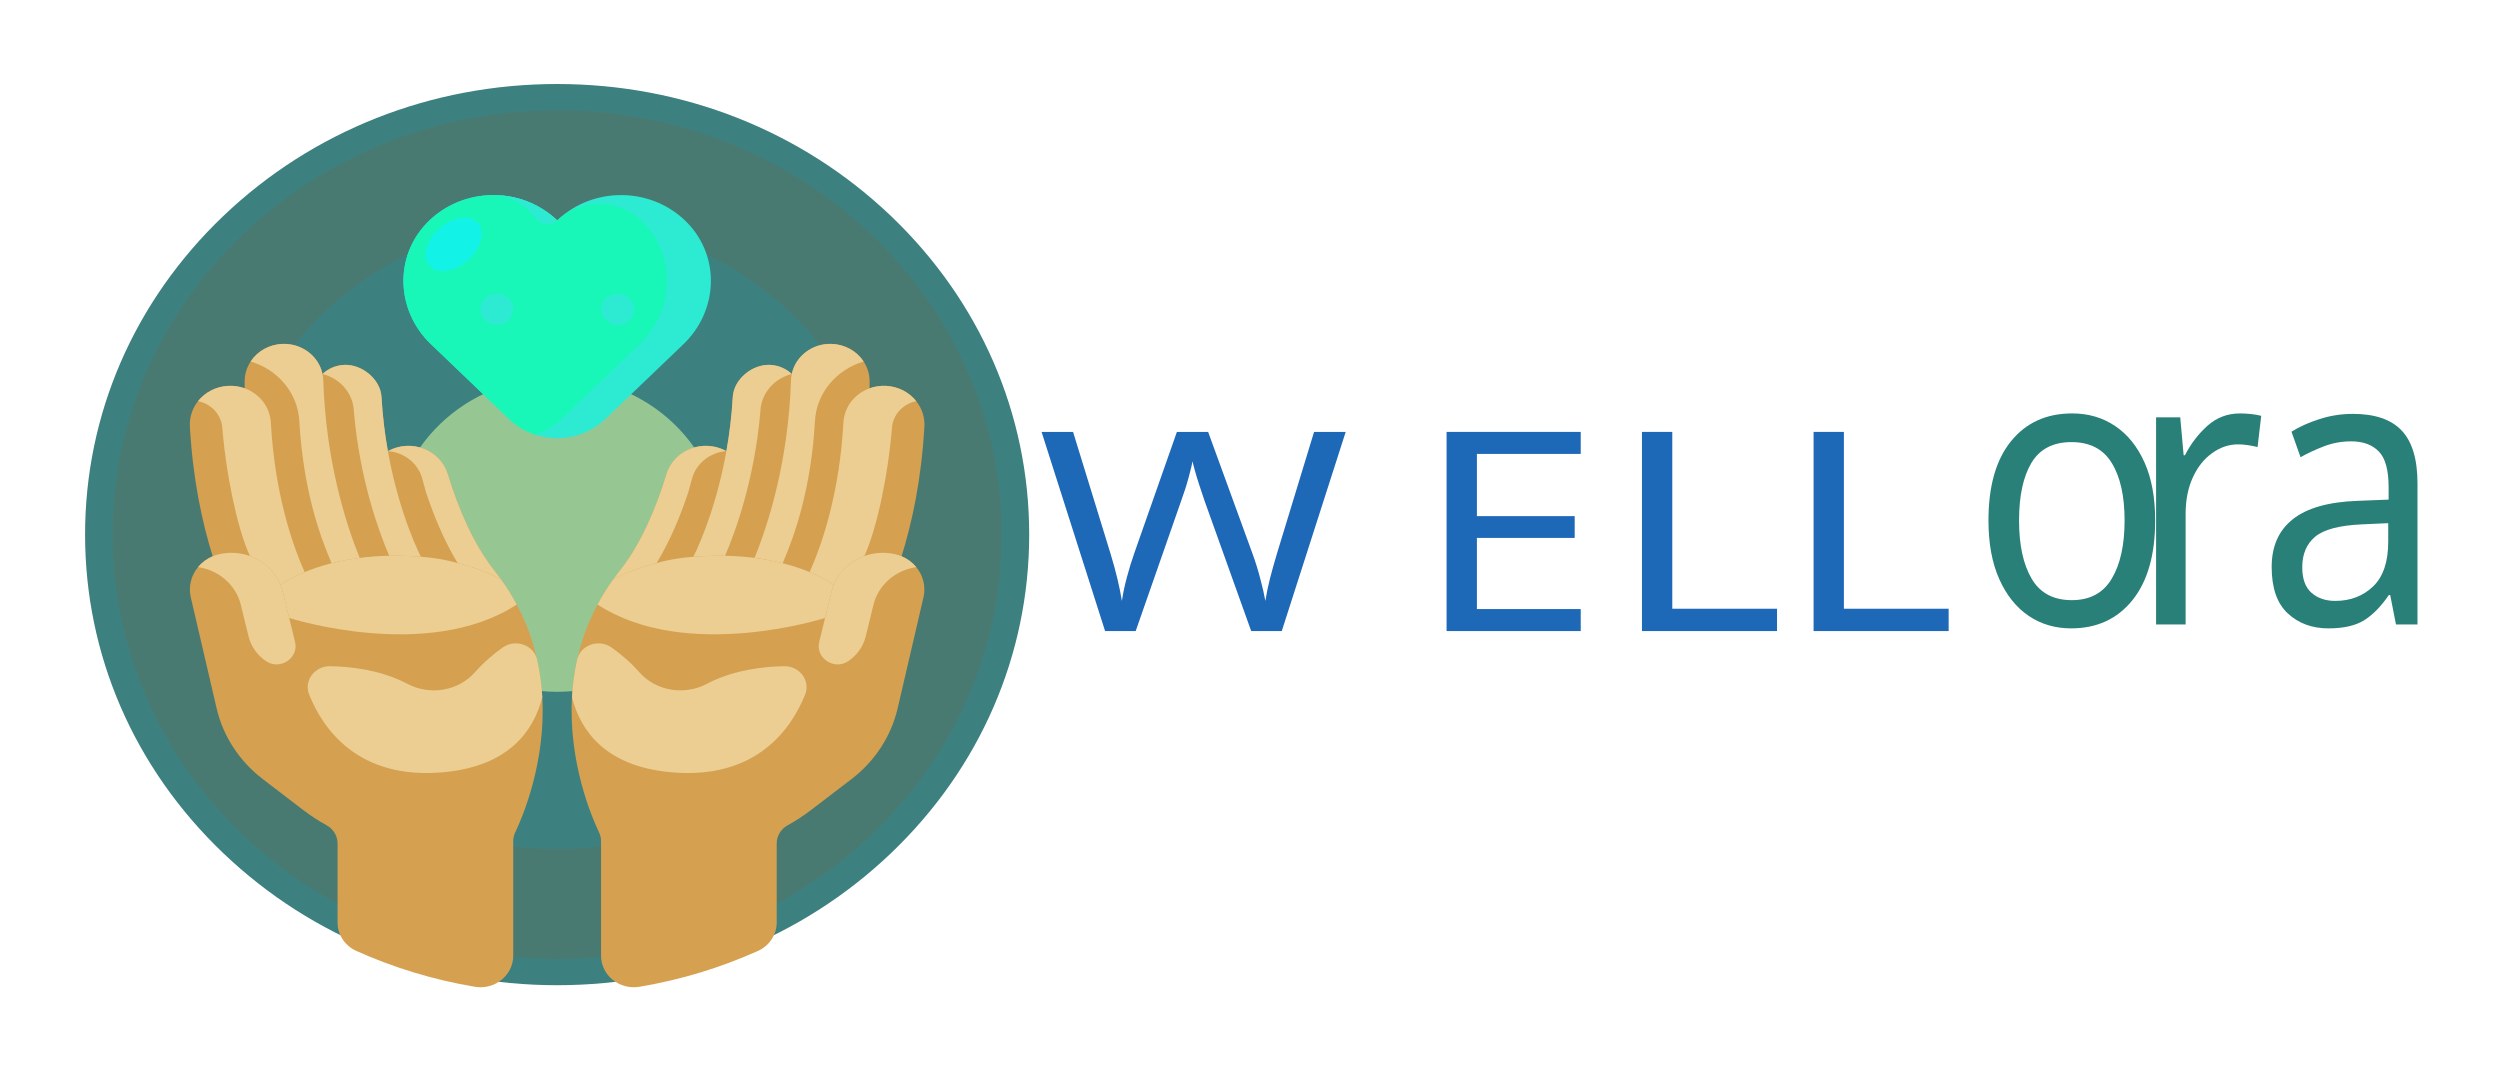
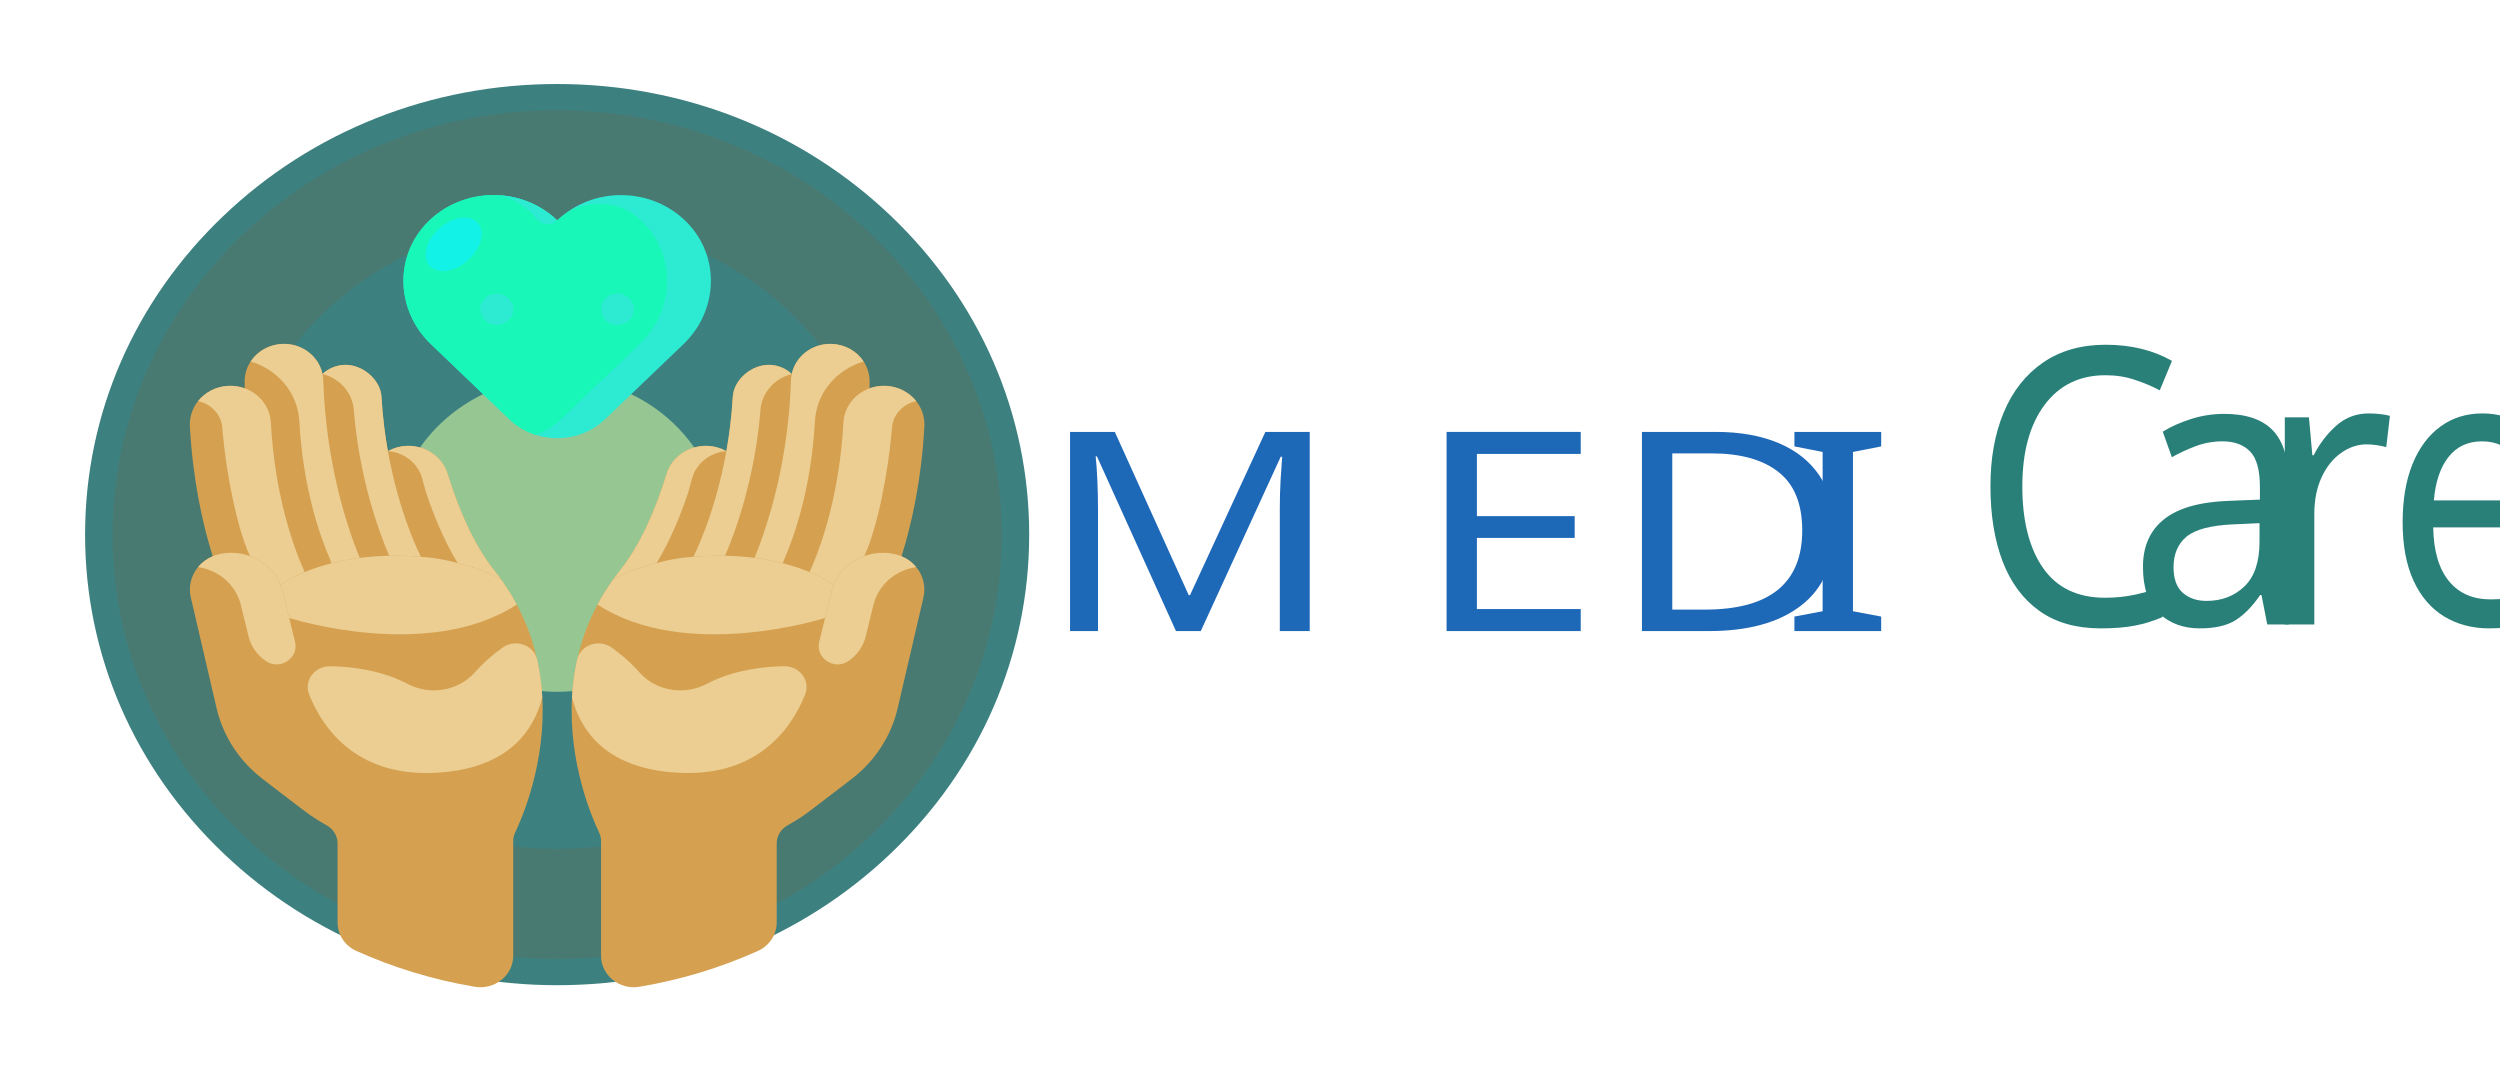
<svg xmlns="http://www.w3.org/2000/svg" version="1.1" width="297.594" height="127.73" xml:space="preserve">
  <defs />
  <g style="stroke: none; stroke-width: 1; stroke-dasharray: none; stroke-linecap: butt; stroke-linejoin: miter; stroke-miterlimit: 10; fill: none; fill-rule: nonzero; opacity: 1;" transform="translate(10 10) scale(0.22 0.21)">
    <path d="M 256 510.846 c -68.227 0 -132.369 -26.569 -180.612 -74.812 C 27.145 387.792 0.577 323.65 0.577 255.423 S 27.145 123.055 75.388 74.812 S 187.775 0 256 0 s 132.369 26.569 180.612 74.812 s 74.812 112.385 74.812 180.612 s -26.569 132.369 -74.812 180.612 C 388.369 484.278 324.226 510.846 256 510.846 z" style="stroke: none; stroke-width: 1; stroke-dasharray: none; stroke-linecap: butt; stroke-linejoin: miter; stroke-miterlimit: 10; fill: #3d8080; fill-rule: nonzero; opacity: 1;" transform=" matrix(1 0 0 1 0 0) " stroke-linecap="round" />
    <circle cx="256.003" cy="255.423" r="240.573" style="stroke: none; stroke-width: 1; stroke-dasharray: none; stroke-linecap: butt; stroke-linejoin: miter; stroke-miterlimit: 10; fill: #497a72; fill-rule: nonzero; opacity: 1;" transform="  matrix(1 0 0 1 0 0) " />
    <circle cx="256.002" cy="255.422" r="178.202" style="stroke: none; stroke-width: 1; stroke-dasharray: none; stroke-linecap: butt; stroke-linejoin: miter; stroke-miterlimit: 10; fill: #3d8080; fill-rule: nonzero; opacity: 1;" transform="  matrix(1 0 0 1 0 0) " />
    <circle cx="256.001" cy="255.421" r="89.101" style="stroke: none; stroke-width: 1; stroke-dasharray: none; stroke-linecap: butt; stroke-linejoin: miter; stroke-miterlimit: 10; fill: #96c793; fill-rule: nonzero; opacity: 1;" transform="  matrix(1 0 0 1 0 0) " />
    <path d="M 247.969 347.637 c -0.618 -11.856 -2.732 -24.331 -7.104 -36.888 c -1.83 -5.239 -4.051 -10.478 -6.712 -15.706 h -0.012 c -2.447 -4.8 -5.275 -9.587 -8.53 -14.316 c -1.176 -1.699 -2.4 -3.398 -3.683 -5.085 c -11.203 -14.743 -19.614 -35.557 -25.067 -54.459 c -3.98 -13.793 -19.709 -20.256 -32.219 -13.211 c -0.048 0.036 -0.19 0.107 -0.226 0.131 c -1.616 -9.445 -2.863 -19.769 -3.457 -30.793 c -0.535 -9.825 -10.455 -18.616 -20.303 -18.093 c -4.55 0.249 -8.613 2.186 -11.619 5.168 c -1.984 -10.003 -10.989 -17.404 -21.503 -17.06 c -7.354 0.226 -13.722 4.17 -17.369 9.967 c -2.162 3.457 -3.374 7.568 -3.231 11.951 v 3.231 v 0.012 c -2.756 -1.045 -5.774 -1.544 -8.91 -1.378 c -6.712 0.356 -12.557 3.695 -16.323 8.661 c -3.018 3.98 -4.693 9.017 -4.408 14.399 c 1.58 29.7 6.605 54.292 12.343 73.526 c -3.184 1.39 -5.881 3.528 -7.924 6.142 H 61.7 c -3.683 4.693 -5.299 10.918 -3.909 17.167 l 13.959 62.87 c 3.528 15.86 12.367 30.045 25.055 40.191 l 21.693 17.381 c 4.051 3.248 8.322 6.172 12.784 8.752 c 3.664 2.118 5.915 6.032 5.915 10.263 v 44.856 c 0 6.873 3.936 13.166 10.155 16.094 c 20.076 9.452 41.585 16.363 64.11 20.32 c 10.856 1.907 20.776 -6.553 20.776 -17.576 v -64.982 c 0 -1.692 0.355 -3.362 1.059 -4.901 C 237.124 415.894 249.913 384.819 247.969 347.637 z" style="stroke: none; stroke-width: 1; stroke-dasharray: none; stroke-linecap: butt; stroke-linejoin: miter; stroke-miterlimit: 10; fill: #d5a150; fill-rule: nonzero; opacity: 1;" transform=" matrix(1 0 0 1 0 0) " stroke-linecap="round" />
    <path d="M 264.031 347.637 c 0.618 -11.856 2.732 -24.331 7.104 -36.888 c 1.83 -5.239 4.051 -10.478 6.712 -15.706 h 0.012 c 2.447 -4.8 5.275 -9.587 8.53 -14.316 c 1.176 -1.699 2.4 -3.398 3.683 -5.085 c 11.203 -14.743 19.614 -35.557 25.067 -54.459 c 3.98 -13.793 19.709 -20.256 32.219 -13.211 c 0.048 0.036 0.19 0.107 0.226 0.131 c 1.616 -9.445 2.863 -19.769 3.457 -30.793 c 0.535 -9.825 10.455 -18.616 20.303 -18.093 c 4.55 0.249 8.613 2.186 11.619 5.168 c 1.984 -10.003 10.989 -17.404 21.503 -17.06 c 7.354 0.226 13.722 4.17 17.369 9.967 c 2.162 3.457 3.374 7.568 3.231 11.951 v 3.231 v 0.012 c 2.756 -1.045 5.774 -1.544 8.91 -1.378 c 6.712 0.356 12.557 3.695 16.323 8.661 c 3.018 3.98 4.693 9.017 4.408 14.399 c -1.58 29.7 -6.605 54.292 -12.343 73.526 c 3.184 1.39 5.881 3.528 7.924 6.142 h 0.012 c 3.683 4.693 5.299 10.918 3.909 17.167 l -13.959 62.87 c -3.528 15.86 -12.367 30.045 -25.055 40.191 l -21.693 17.381 c -4.051 3.248 -8.322 6.172 -12.784 8.752 c -3.664 2.118 -5.915 6.032 -5.915 10.263 v 44.856 c 0 6.873 -3.936 13.166 -10.155 16.094 c -20.076 9.452 -41.585 16.363 -64.11 20.32 c -10.856 1.907 -20.776 -6.553 -20.776 -17.576 v -64.982 c 0 -1.692 -0.355 -3.362 -1.059 -4.901 C 274.876 415.894 262.087 384.819 264.031 347.637 z" style="stroke: none; stroke-width: 1; stroke-dasharray: none; stroke-linecap: butt; stroke-linejoin: miter; stroke-miterlimit: 10; fill: #d5a150; fill-rule: nonzero; opacity: 1;" transform=" matrix(1 0 0 1 0 0) " stroke-linecap="round" />
    <path d="M 196.861 221.185 c 5.453 18.901 13.864 39.715 25.067 54.459 c 1.283 1.687 2.507 3.386 3.683 5.085 c -11.393 -6.392 -23.38 -9.088 -23.38 -9.088 s 0 0 -0.012 -0.012 c -7.734 -13.365 -13.306 -27.966 -17.167 -40.214 c -0.249 -0.796 -1.069 -3.968 -2.02 -7.675 c -2.21 -8.673 -9.706 -14.957 -18.616 -15.634 c 0.036 -0.024 0.178 -0.095 0.226 -0.131 C 177.151 200.929 192.881 207.392 196.861 221.185 z" style="stroke: none; stroke-width: 1; stroke-dasharray: none; stroke-linecap: butt; stroke-linejoin: miter; stroke-miterlimit: 10; fill: #ecce93; fill-rule: nonzero; opacity: 1;" transform=" matrix(1 0 0 1 0 0) " stroke-linecap="round" />
    <path d="M 164.416 208.105 c 6.201 36.389 17.761 59.674 17.903 59.9 c -6.095 -0.523 -11.821 -0.689 -17.167 -0.582 c -5.952 -14.339 -15.943 -43.933 -19.056 -81.106 c -0.024 -0.249 -0.036 -0.606 -0.059 -1.057 c -0.511 -9.92 -7.389 -18.367 -17 -20.873 c 3.006 -2.982 7.069 -4.918 11.619 -5.168 c 9.849 -0.523 19.769 8.269 20.303 18.093 C 161.553 188.336 162.8 198.66 164.416 208.105 z" style="stroke: none; stroke-width: 1; stroke-dasharray: none; stroke-linecap: butt; stroke-linejoin: miter; stroke-miterlimit: 10; fill: #ecce93; fill-rule: nonzero; opacity: 1;" transform=" matrix(1 0 0 1 0 0) " stroke-linecap="round" />
    <path d="M 129.453 167.926 c 1.402 45.121 11.821 80.25 19.697 100.708 c -5.607 0.76 -10.668 1.806 -15.171 3.006 c 0 0 -0.297 -0.737 -0.392 -0.986 c -6.558 -15.86 -15.1 -42.448 -17.084 -79.633 c -0.843 -16.05 -11.785 -29.225 -26.338 -33.728 c 3.647 -5.798 10.015 -9.742 17.369 -9.967 c 10.514 -0.345 19.519 7.057 21.503 17.06 C 129.274 165.538 129.417 166.714 129.453 167.926 z" style="stroke: none; stroke-width: 1; stroke-dasharray: none; stroke-linecap: butt; stroke-linejoin: miter; stroke-miterlimit: 10; fill: #ecce93; fill-rule: nonzero; opacity: 1;" transform=" matrix(1 0 0 1 0 0) " stroke-linecap="round" />
    <path d="M 101.083 191.841 c 2.115 39.727 11.274 68.299 18.284 84.836 c -8.684 3.778 -13.021 7.259 -13.021 7.259 c -2.994 -7.746 -9.148 -13.591 -16.573 -16.371 c -7.401 -16.894 -12.878 -48.4 -14.636 -69.071 c -0.083 -0.903 -0.19 -2.233 -0.309 -3.742 c -0.57 -7.354 -5.916 -13.448 -13.128 -14.981 c 3.766 -4.966 9.611 -8.304 16.323 -8.661 c 3.136 -0.166 6.154 0.333 8.91 1.378 C 94.834 175.47 100.608 182.871 101.083 191.841 z" style="stroke: none; stroke-width: 1; stroke-dasharray: none; stroke-linecap: butt; stroke-linejoin: miter; stroke-miterlimit: 10; fill: #ecce93; fill-rule: nonzero; opacity: 1;" transform=" matrix(1 0 0 1 0 0) " stroke-linecap="round" />
    <path d="M 69.636 267.695 c 1.022 -0.44 2.103 -0.808 3.231 -1.093 c 2.317 -0.582 4.645 -0.855 6.938 -0.855 c 3.457 0 6.819 0.63 9.967 1.818 c 7.425 2.78 13.579 8.625 16.573 16.371 c 0.487 1.236 0.891 2.519 1.2 3.849 l 3.469 14.874 l 3.182 13.632 c 2.108 9.031 -8.039 16.21 -15.639 10.896 c -4.631 -3.237 -8.131 -8.128 -9.521 -14.063 l -4.265 -18.248 c -2.744 -11.025 -11.833 -19.317 -23.059 -21.04 C 63.755 271.224 66.452 269.085 69.636 267.695 z" style="stroke: none; stroke-width: 1; stroke-dasharray: none; stroke-linecap: butt; stroke-linejoin: miter; stroke-miterlimit: 10; fill: #ecce93; fill-rule: nonzero; opacity: 1;" transform=" matrix(1 0 0 1 0 0) " stroke-linecap="round" />
    <path d="M 119.366 276.677 c 3.956 -1.723 8.827 -3.505 14.613 -5.037 c 4.503 -1.2 9.564 -2.245 15.171 -3.006 c 4.907 -0.665 10.241 -1.105 16.003 -1.212 c 5.346 -0.107 11.072 0.059 17.167 0.582 c 0.095 0.012 0.178 0.012 0.273 0.024 c 1.901 0.166 3.849 0.333 5.821 0.606 c 9.088 1.271 13.531 2.899 13.805 2.994 c 0.012 0.012 0.012 0.012 0.012 0.012 s 11.987 2.697 23.38 9.088 c 3.255 4.728 6.083 9.516 8.53 14.316 c -47.984 32.896 -123.126 7.615 -123.126 7.615 l -3.469 -14.874 c -0.309 -1.331 -0.713 -2.614 -1.2 -3.849 C 106.346 283.936 110.682 280.455 119.366 276.677 z" style="stroke: none; stroke-width: 1; stroke-dasharray: none; stroke-linecap: butt; stroke-linejoin: miter; stroke-miterlimit: 10; fill: #ecce93; fill-rule: nonzero; opacity: 1;" transform=" matrix(1 0 0 1 0 0) " stroke-linecap="round" />
    <path d="M 245.226 326.442 c -1.775 -8.415 -11.727 -12.145 -18.647 -7.039 c -4.926 3.634 -10.142 8.244 -15.003 14.001 c -9.117 10.796 -24.483 13.407 -36.806 6.495 c -0.451 -0.253 -0.897 -0.493 -1.337 -0.72 c -13.85 -7.135 -29.172 -8.966 -40.256 -9.152 c -8.419 -0.143 -14.351 8.231 -11.338 16.094 c 7.307 19.069 26.3 48.677 73.169 43.942 c 34.749 -3.505 48.245 -23.178 52.962 -42.424 C 247.61 340.745 246.745 333.646 245.226 326.442 z" style="stroke: none; stroke-width: 1; stroke-dasharray: none; stroke-linecap: butt; stroke-linejoin: miter; stroke-miterlimit: 10; fill: #ecce93; fill-rule: nonzero; opacity: 1;" transform=" matrix(1 0 0 1 0 0) " stroke-linecap="round" />
    <path d="M 315.139 221.185 c -5.453 18.901 -13.864 39.715 -25.067 54.459 c -1.283 1.687 -2.507 3.386 -3.683 5.085 c 11.393 -6.392 23.38 -9.088 23.38 -9.088 s 0 0 0.012 -0.012 c 7.734 -13.365 13.306 -27.966 17.167 -40.214 c 0.249 -0.796 1.069 -3.968 2.02 -7.675 c 2.21 -8.673 9.706 -14.957 18.616 -15.634 c -0.036 -0.024 -0.178 -0.095 -0.226 -0.131 C 334.848 200.929 319.119 207.392 315.139 221.185 z" style="stroke: none; stroke-width: 1; stroke-dasharray: none; stroke-linecap: butt; stroke-linejoin: miter; stroke-miterlimit: 10; fill: #ecce93; fill-rule: nonzero; opacity: 1;" transform=" matrix(1 0 0 1 0 0) " stroke-linecap="round" />
    <path d="M 347.584 208.105 c -6.201 36.389 -17.761 59.674 -17.903 59.9 c 6.095 -0.523 11.821 -0.689 17.167 -0.582 c 5.952 -14.339 15.943 -43.933 19.056 -81.106 c 0.024 -0.249 0.036 -0.606 0.059 -1.057 c 0.511 -9.92 7.389 -18.367 17 -20.873 c -3.006 -2.982 -7.069 -4.918 -11.619 -5.168 c -9.849 -0.523 -19.769 8.269 -20.303 18.093 C 350.447 188.336 349.2 198.66 347.584 208.105 z" style="stroke: none; stroke-width: 1; stroke-dasharray: none; stroke-linecap: butt; stroke-linejoin: miter; stroke-miterlimit: 10; fill: #ecce93; fill-rule: nonzero; opacity: 1;" transform=" matrix(1 0 0 1 0 0) " stroke-linecap="round" />
    <path d="M 382.547 167.926 c -1.402 45.121 -11.821 80.25 -19.697 100.708 c 5.607 0.76 10.668 1.806 15.171 3.006 c 0 0 0.297 -0.737 0.392 -0.986 c 6.558 -15.86 15.1 -42.448 17.084 -79.633 c 0.844 -16.05 11.785 -29.225 26.338 -33.728 c -3.647 -5.798 -10.015 -9.742 -17.369 -9.967 c -10.514 -0.345 -19.519 7.057 -21.503 17.06 C 382.725 165.538 382.583 166.714 382.547 167.926 z" style="stroke: none; stroke-width: 1; stroke-dasharray: none; stroke-linecap: butt; stroke-linejoin: miter; stroke-miterlimit: 10; fill: #ecce93; fill-rule: nonzero; opacity: 1;" transform=" matrix(1 0 0 1 0 0) " stroke-linecap="round" />
    <path d="M 410.917 191.841 c -2.115 39.727 -11.274 68.299 -18.284 84.836 c 8.684 3.778 13.021 7.259 13.021 7.259 c 2.994 -7.746 9.148 -13.591 16.573 -16.371 c 7.401 -16.894 12.878 -48.4 14.636 -69.071 c 0.083 -0.903 0.19 -2.233 0.309 -3.742 c 0.57 -7.354 5.916 -13.448 13.128 -14.981 c -3.766 -4.966 -9.611 -8.304 -16.323 -8.661 c -3.136 -0.166 -6.154 0.333 -8.91 1.378 C 417.166 175.47 411.392 182.871 410.917 191.841 z" style="stroke: none; stroke-width: 1; stroke-dasharray: none; stroke-linecap: butt; stroke-linejoin: miter; stroke-miterlimit: 10; fill: #ecce93; fill-rule: nonzero; opacity: 1;" transform=" matrix(1 0 0 1 0 0) " stroke-linecap="round" />
    <path d="M 442.364 267.695 c -1.022 -0.44 -2.103 -0.808 -3.231 -1.093 c -2.317 -0.582 -4.645 -0.855 -6.938 -0.855 c -3.457 0 -6.819 0.63 -9.967 1.818 c -7.425 2.78 -13.579 8.625 -16.573 16.371 c -0.487 1.236 -0.891 2.519 -1.2 3.849 l -3.469 14.874 l -3.181 13.632 c -2.108 9.031 8.039 16.21 15.639 10.896 c 4.631 -3.237 8.131 -8.128 9.521 -14.063 l 4.265 -18.248 c 2.744 -11.025 11.833 -19.317 23.059 -21.04 C 448.244 271.224 445.548 269.085 442.364 267.695 z" style="stroke: none; stroke-width: 1; stroke-dasharray: none; stroke-linecap: butt; stroke-linejoin: miter; stroke-miterlimit: 10; fill: #ecce93; fill-rule: nonzero; opacity: 1;" transform=" matrix(1 0 0 1 0 0) " stroke-linecap="round" />
    <path d="M 392.634 276.677 c -3.956 -1.723 -8.827 -3.505 -14.613 -5.037 c -4.503 -1.2 -9.564 -2.245 -15.171 -3.006 c -4.907 -0.665 -10.241 -1.105 -16.003 -1.212 c -5.346 -0.107 -11.072 0.059 -17.167 0.582 c -0.095 0.012 -0.178 0.012 -0.273 0.024 c -1.901 0.166 -3.849 0.333 -5.821 0.606 c -9.088 1.271 -13.532 2.899 -13.805 2.994 c -0.012 0.012 -0.012 0.012 -0.012 0.012 s -11.987 2.697 -23.38 9.088 c -3.255 4.728 -6.083 9.516 -8.53 14.316 c 47.984 32.896 123.126 7.615 123.126 7.615 l 3.469 -14.874 c 0.309 -1.331 0.713 -2.614 1.2 -3.849 C 405.654 283.936 401.318 280.455 392.634 276.677 z" style="stroke: none; stroke-width: 1; stroke-dasharray: none; stroke-linecap: butt; stroke-linejoin: miter; stroke-miterlimit: 10; fill: #ecce93; fill-rule: nonzero; opacity: 1;" transform=" matrix(1 0 0 1 0 0) " stroke-linecap="round" />
    <path d="M 266.775 326.442 c 1.775 -8.415 11.727 -12.145 18.647 -7.039 c 4.926 3.634 10.142 8.244 15.003 14.001 c 9.117 10.796 24.483 13.407 36.806 6.495 c 0.451 -0.253 0.897 -0.493 1.337 -0.72 c 13.85 -7.135 29.172 -8.966 40.256 -9.152 c 8.419 -0.143 14.351 8.231 11.338 16.094 c -7.307 19.069 -26.3 48.677 -73.169 43.942 c -34.749 -3.505 -48.245 -23.178 -52.962 -42.424 C 264.391 340.745 265.255 333.646 266.775 326.442 z" style="stroke: none; stroke-width: 1; stroke-dasharray: none; stroke-linecap: butt; stroke-linejoin: miter; stroke-miterlimit: 10; fill: #ecce93; fill-rule: nonzero; opacity: 1;" transform=" matrix(1 0 0 1 0 0) " stroke-linecap="round" />
    <path d="M 326.392 78.612 c -18.964 -20.424 -50.855 -20.853 -70.361 -1.285 c -19.506 -19.568 -51.397 -19.139 -70.361 1.285 c -18.064 19.455 -16.676 50.086 2.065 68.885 l 42.375 42.507 c 14.316 14.361 37.527 14.361 51.843 0 l 42.375 -42.507 C 343.068 128.696 344.456 98.067 326.392 78.612 z" style="stroke: none; stroke-width: 1; stroke-dasharray: none; stroke-linecap: butt; stroke-linejoin: miter; stroke-miterlimit: 10; fill: #2cebd2; fill-rule: nonzero; opacity: 1;" transform=" matrix(1 0 0 1 0 0) " stroke-linecap="round" />
    <path d="M 302.365 78.326 c -0.491 -0.52 -0.991 -1.028 -1.498 -1.522 c -12.363 -12.033 -32.392 -11.823 -44.641 0.327 c -0.065 0.064 -0.131 0.129 -0.195 0.195 c -3.04 -3.05 -6.394 -5.579 -9.94 -7.656 c 0.006 -0.011 0.012 -0.021 0.018 -0.032 c -0.639 -0.374 -1.287 -0.728 -1.938 -1.07 c -0.007 -0.004 -0.013 -0.008 -0.02 -0.012 l 0 0 c -10.705 -5.629 -23.047 -6.993 -34.556 -4.113 c -0.002 0 -0.004 -0.001 -0.006 -0.001 c -0.025 0.006 -0.049 0.015 -0.074 0.021 c -0.276 0.07 -0.554 0.128 -0.829 0.203 c 0.008 0.01 0.018 0.019 0.026 0.029 c -8.558 2.313 -16.62 6.963 -23.135 14.019 c -17.968 19.458 -16.676 49.889 2.022 68.646 l 42.512 42.645 c 4.092 4.105 8.911 7.031 14.041 8.789 c 5.13 -1.758 9.95 -4.684 14.041 -8.789 l 42.498 -42.63 C 319.533 128.471 320.678 97.744 302.365 78.326 z" style="stroke: none; stroke-width: 1; stroke-dasharray: none; stroke-linecap: butt; stroke-linejoin: miter; stroke-miterlimit: 10; fill: #18f7b8; fill-rule: nonzero; opacity: 1;" transform=" matrix(1 0 0 1 0 0) " stroke-linecap="round" />
    <path d="M 256.031 77.326 L 256.031 77.326 c -3.04 -3.05 -6.394 -5.579 -9.94 -7.656 c 0.006 -0.011 0.012 -0.021 0.018 -0.032 c -0.639 -0.374 -1.287 -0.728 -1.938 -1.07 c -0.007 -0.004 -0.013 -0.008 -0.02 -0.012 l 0 0 c -6.085 -3.199 -12.699 -5.016 -19.386 -5.464 c 9.988 2.375 16.349 8.396 20.07 13.379 C 247.539 80.094 252.809 80.498 256.031 77.326 z" style="stroke: none; stroke-width: 1; stroke-dasharray: none; stroke-linecap: butt; stroke-linejoin: miter; stroke-miterlimit: 10; fill: #2cebd2; fill-rule: nonzero; opacity: 1;" transform=" matrix(1 0 0 1 0 0) " stroke-linecap="round" />
    <ellipse cx="200" cy="90.89" rx="11.88" ry="17.82" style="stroke: none; stroke-width: 1; stroke-dasharray: none; stroke-linecap: butt; stroke-linejoin: miter; stroke-miterlimit: 10; fill: #13f2e7; fill-rule: nonzero; opacity: 1;" transform=" matrix(-0.7071 -0.7071 0.7071 -0.7071 277.1565 296.5751) " />
    <circle cx="223.36" cy="127.71" r="8.91" style="stroke: none; stroke-width: 1; stroke-dasharray: none; stroke-linecap: butt; stroke-linejoin: miter; stroke-miterlimit: 10; fill: #2cebd2; fill-rule: nonzero; opacity: 1;" transform="  matrix(1 0 0 1 0 0) " />
    <circle cx="288.7" cy="127.71" r="8.91" style="stroke: none; stroke-width: 1; stroke-dasharray: none; stroke-linecap: butt; stroke-linejoin: miter; stroke-miterlimit: 10; fill: #2cebd2; fill-rule: nonzero; opacity: 1;" transform="  matrix(1 0 0 1 0 0) " />
  </g>
  <g transform="translate(177.97 67.67) scale(1 0.83)">
    <text font-family="ADAMCG PRO" font-size="40" font-weight="normal" style="stroke: none; stroke-width: 1; stroke-dasharray: none; stroke-linecap: butt; stroke-linejoin: miter; stroke-miterlimit: 10; fill: #1e68b8; fill-rule: nonzero; opacity: 1;">
-       <tspan x="-54.47" y="8.98" style="stroke: none; stroke-width: 0; stroke-dasharray: none; stroke-linecap: butt; stroke-linejoin: miter; stroke-miterlimit: 4; fill: #1e68b8; fill-rule: ; opacity: 1;">W</tspan>
+       <tspan x="-54.47" y="8.98" style="stroke: none; stroke-width: 0; stroke-dasharray: none; stroke-linecap: butt; stroke-linejoin: miter; stroke-miterlimit: 4; fill: #1e68b8; fill-rule: ; opacity: 1;">M</tspan>
      <tspan x="-9.65" y="8.98" style="stroke: none; stroke-width: 0; stroke-dasharray: none; stroke-linecap: butt; stroke-linejoin: miter; stroke-miterlimit: 4; fill: #1e68b8; fill-rule: ; opacity: 1;">E</tspan>
-       <tspan x="13.61" y="8.98" style="stroke: none; stroke-width: 0; stroke-dasharray: none; stroke-linecap: butt; stroke-linejoin: miter; stroke-miterlimit: 4; fill: #1e68b8; fill-rule: ; opacity: 1;">L</tspan>
-       <tspan x="34.04" y="8.98" style="stroke: none; stroke-width: 0; stroke-dasharray: none; stroke-linecap: butt; stroke-linejoin: miter; stroke-miterlimit: 4; fill: #1e68b8; fill-rule: ; opacity: 1;">L</tspan>
+       <tspan x="13.61" y="8.98" style="stroke: none; stroke-width: 0; stroke-dasharray: none; stroke-linecap: butt; stroke-linejoin: miter; stroke-miterlimit: 4; fill: #1e68b8; fill-rule: ; opacity: 1;">D</tspan>
+       <tspan x="34.04" y="8.98" style="stroke: none; stroke-width: 0; stroke-dasharray: none; stroke-linecap: butt; stroke-linejoin: miter; stroke-miterlimit: 4; fill: #1e68b8; fill-rule: ; opacity: 1;">I</tspan>
    </text>
  </g>
  <g transform="translate(261.3 64.01) scale(1 1.15)">
    <text font-family="King Of The World" font-size="40" font-weight="normal" style="stroke: none; stroke-width: 1; stroke-dasharray: none; stroke-linecap: butt; stroke-linejoin: miter; stroke-miterlimit: 10; fill: #298079; fill-rule: nonzero; opacity: 1;">
-       <tspan x="-26.8" y="8.98" style="stroke: none; stroke-width: 0; stroke-dasharray: none; stroke-linecap: butt; stroke-linejoin: miter; stroke-miterlimit: 4; fill: #298079; fill-rule: ; opacity: 1;">o</tspan>
-       <tspan x="-8.05" y="8.98" style="stroke: none; stroke-width: 0; stroke-dasharray: none; stroke-linecap: butt; stroke-linejoin: miter; stroke-miterlimit: 4; fill: #298079; fill-rule: ; opacity: 1;">r</tspan>
-       <tspan x="7.27" y="8.98" style="stroke: none; stroke-width: 0; stroke-dasharray: none; stroke-linecap: butt; stroke-linejoin: miter; stroke-miterlimit: 4; fill: #298079; fill-rule: ; opacity: 1;">a</tspan>
+       <tspan x="-26.8" y="8.98" style="stroke: none; stroke-width: 0; stroke-dasharray: none; stroke-linecap: butt; stroke-linejoin: miter; stroke-miterlimit: 4; fill: #298079; fill-rule: ; opacity: 1;">C</tspan>
+       <tspan x="-8.05" y="8.98" style="stroke: none; stroke-width: 0; stroke-dasharray: none; stroke-linecap: butt; stroke-linejoin: miter; stroke-miterlimit: 4; fill: #298079; fill-rule: ; opacity: 1;">a</tspan>
+       <tspan x="7.27" y="8.98" style="stroke: none; stroke-width: 0; stroke-dasharray: none; stroke-linecap: butt; stroke-linejoin: miter; stroke-miterlimit: 4; fill: #298079; fill-rule: ; opacity: 1;">r</tspan>
+       <tspan x="22.50" y="8.98" style="stroke: none; stroke-width: 0; stroke-dasharray: none; stroke-linecap: butt; stroke-linejoin: miter; stroke-miterlimit: 4; fill: #298079; fill-rule: ; opacity: 1;">e</tspan>
    </text>
  </g>
</svg>
